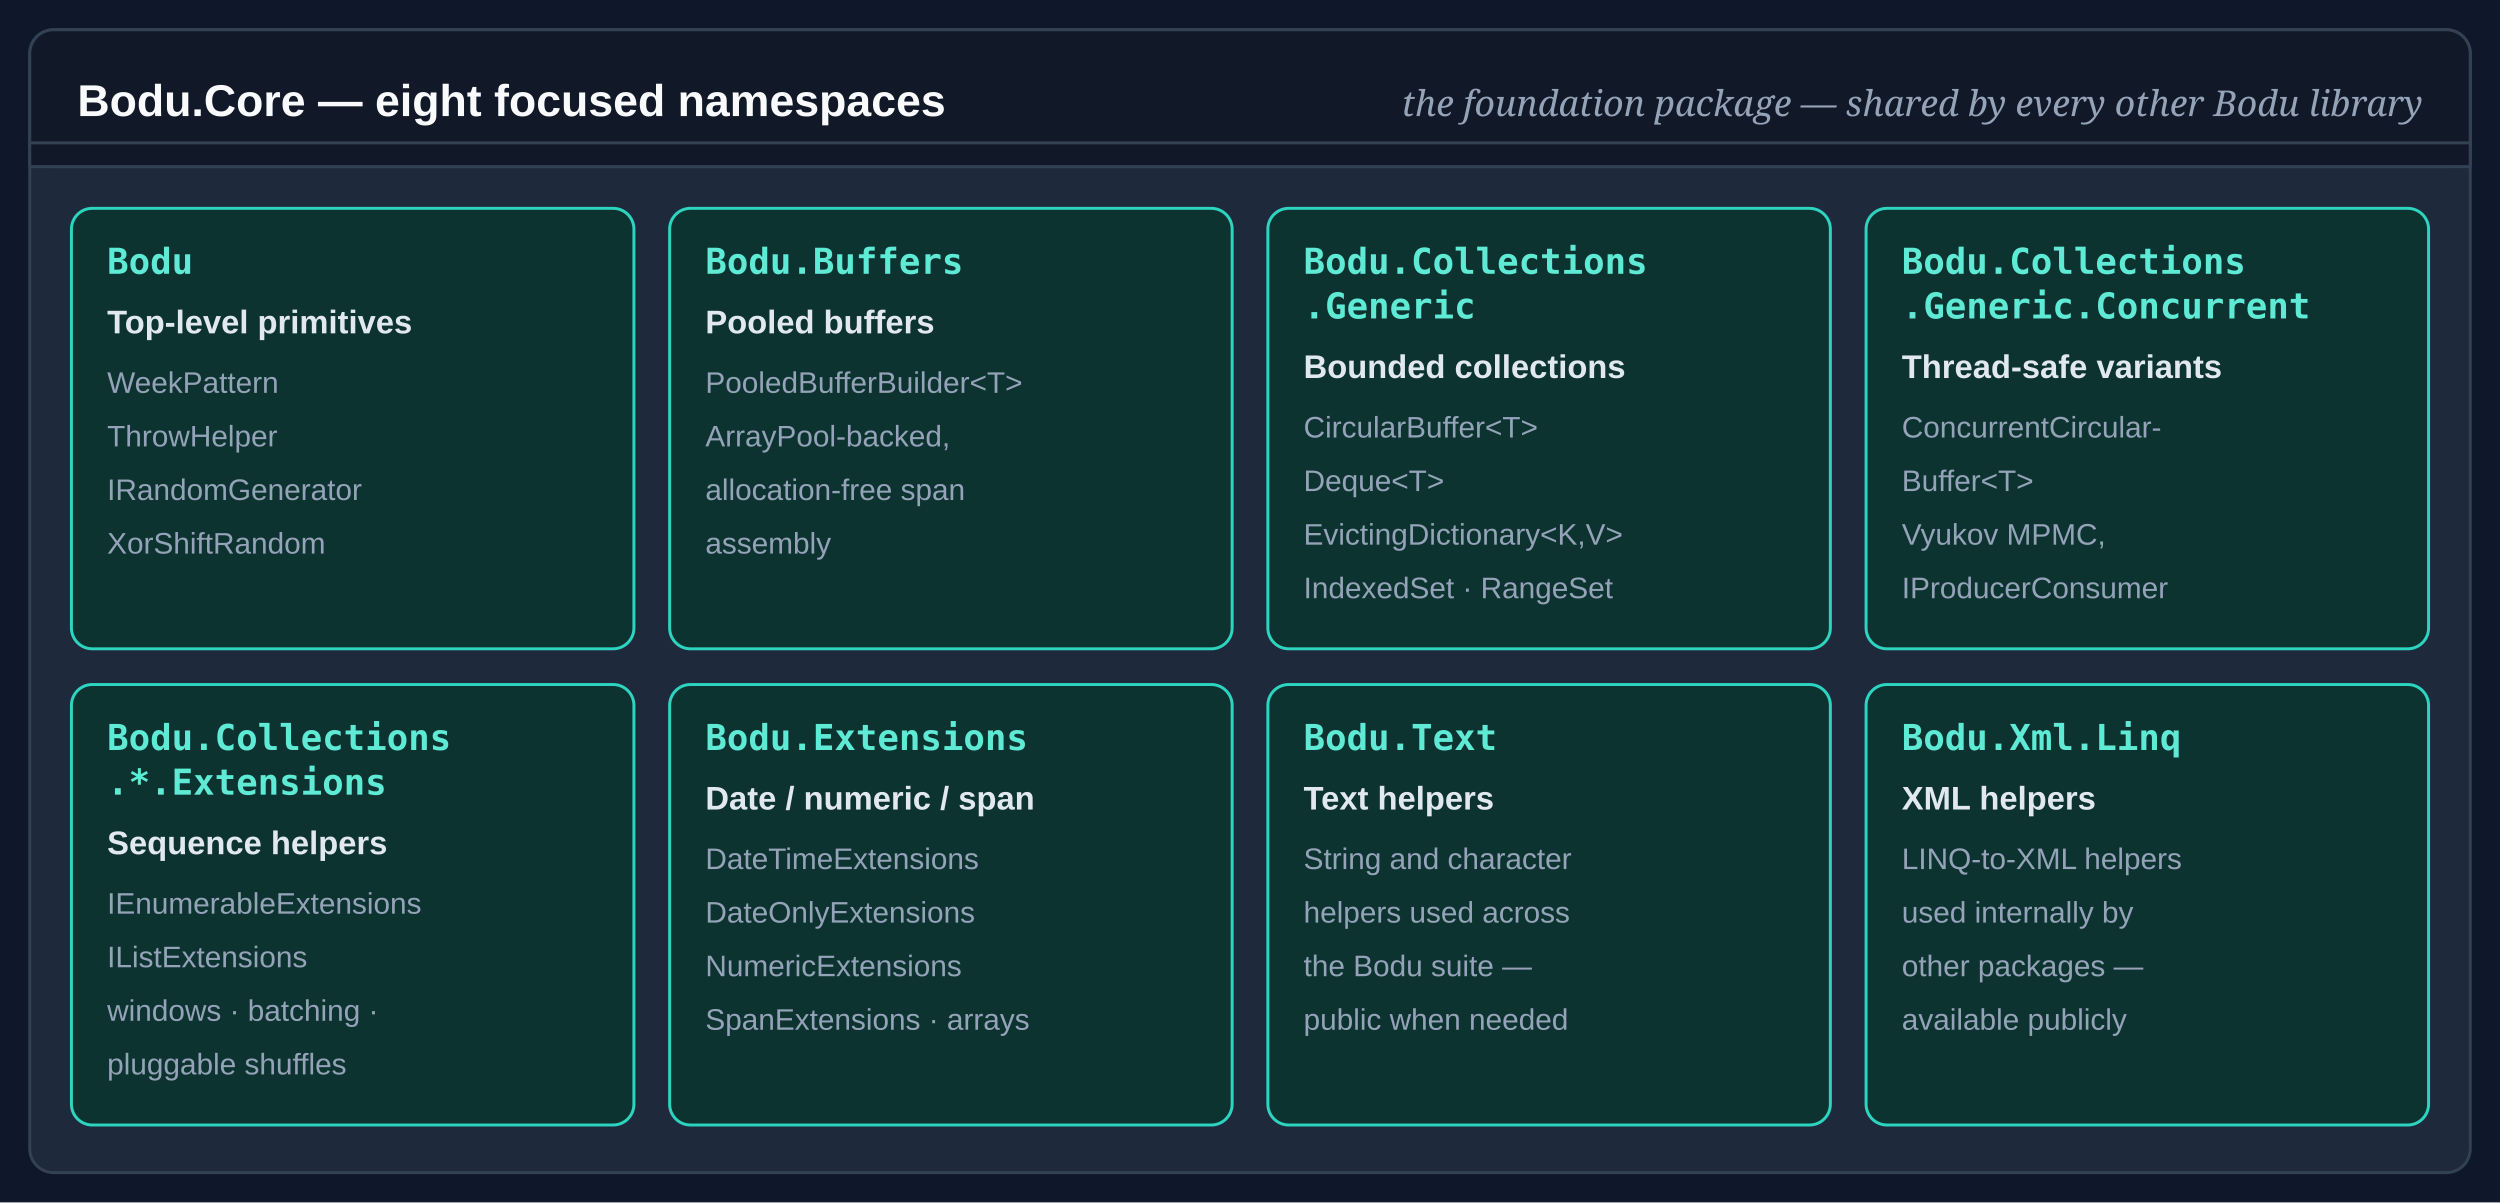
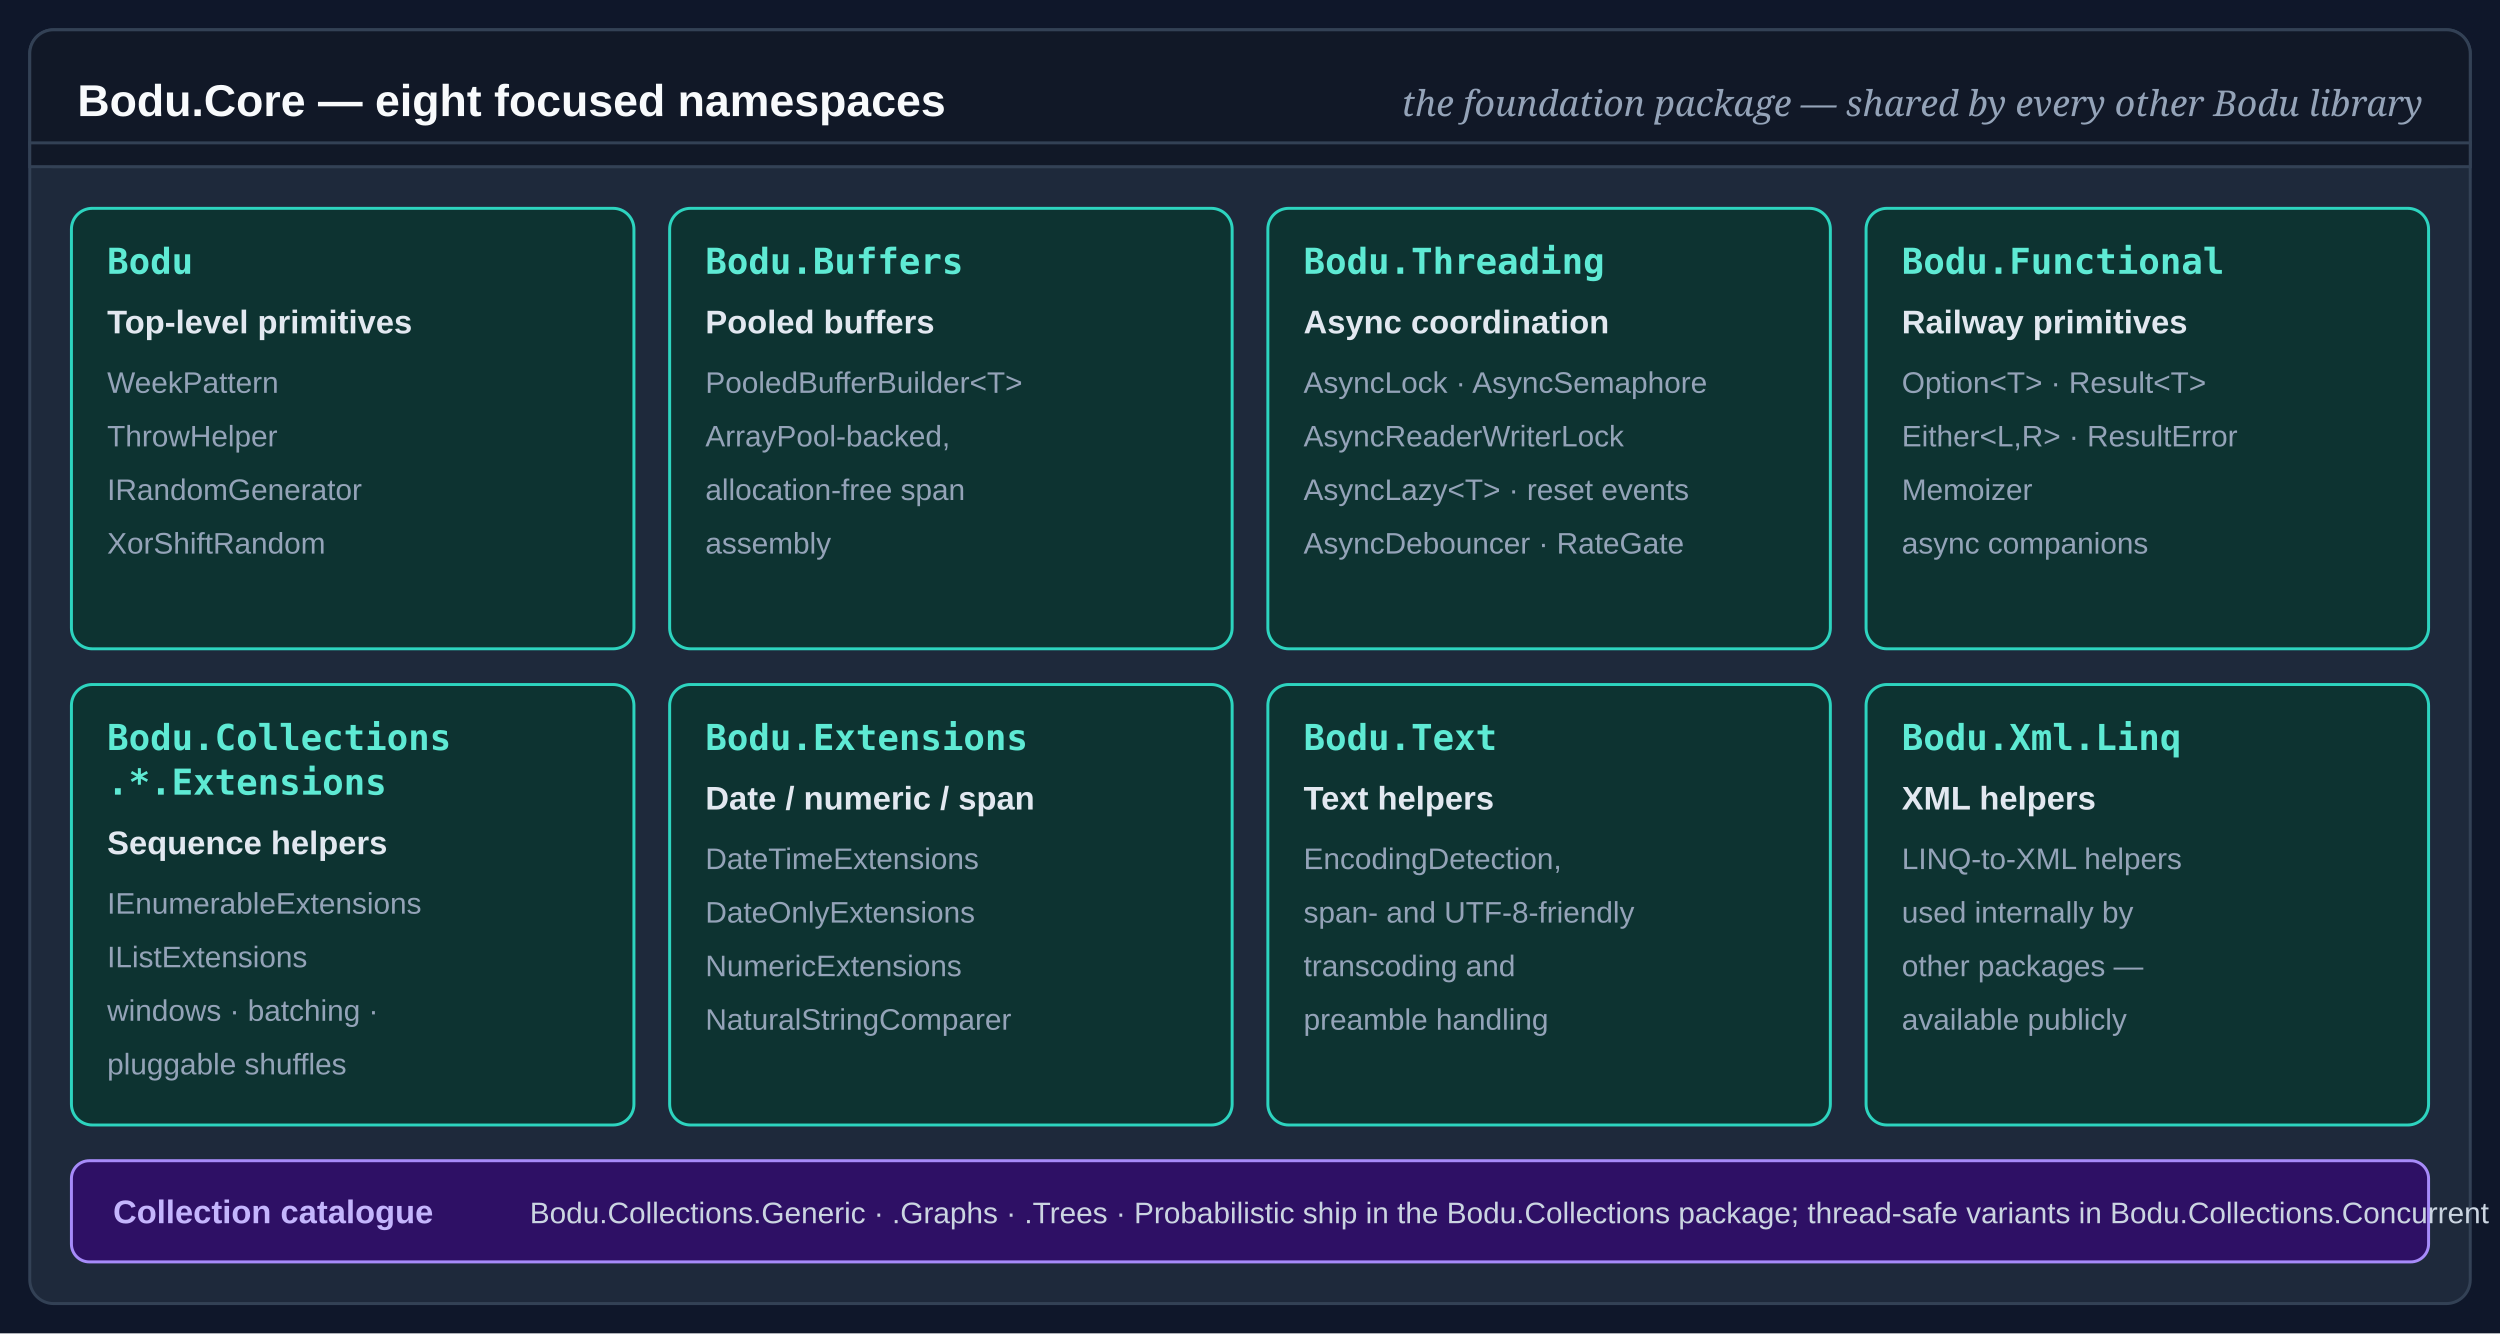
- <svg xmlns="http://www.w3.org/2000/svg" viewBox="0 0 840 404" role="img" aria-labelledby="cnm-t cnm-d">
+ <svg xmlns="http://www.w3.org/2000/svg" viewBox="0 0 840 448" role="img" aria-labelledby="cnm-t cnm-d">
  <defs>
    <style>
      .cnm-bg   { fill: #0F172A; }
      .cnm-pan  { fill: #1E293B; stroke: #334155; stroke-width: 1; }
      .cnm-hdr  { fill: #111827; stroke: #334155; stroke-width: 1; }
      .cnm-ttl  { fill: #F8FAFC; font: 700 15px/1 "Segoe UI",Arial,sans-serif; }
      .cnm-form { fill: #94A3B8; font: italic 12px/1 "Cambria",Georgia,serif; }
      .cnm-card { fill: #0D3331; stroke: #2DD4BF; stroke-width: 1; }
      .cnm-ns   { fill: #5EEAD4; font: 700 12px/1 "Consolas",Menlo,monospace; }
      .cnm-role { fill: #E2E8F0; font: 700 11px/1 "Segoe UI",Arial,sans-serif; }
      .cnm-type { fill: #94A3B8; font: 400 10px/1 "Segoe UI",Arial,sans-serif; }
+       .cnm-aux  { fill: #2E1065; stroke: #A78BFA; stroke-width: 1; }
+       .cnm-auxt { fill: #C4B5FD; font: 700 11px/1 "Segoe UI",Arial,sans-serif; }
+       .cnm-auxs { fill: #CBD5E1; font: 400 10px/1 "Segoe UI",Arial,sans-serif; }
    </style>
  </defs>
-   <rect class="cnm-bg" width="840" height="404" />
+   <rect class="cnm-bg" width="840" height="448" />
  <g transform="translate(10 10)">
-     <rect class="cnm-pan" width="820" height="384" rx="8" />
+     <rect class="cnm-pan" width="820" height="428" rx="8" />
    <rect class="cnm-hdr" width="820" height="46" rx="8" />
    <rect class="cnm-hdr" y="38" width="820" height="8" />
    <text class="cnm-ttl" x="16" y="29">Bodu.Core — eight focused namespaces</text>
    <text class="cnm-form" x="804" y="29" text-anchor="end">the foundation package — shared by every other Bodu library</text>
    <g transform="translate(14 60)">
      <rect class="cnm-card" width="189" height="148" rx="7" />
      <text class="cnm-ns" x="12" y="22">Bodu</text>
      <text class="cnm-role" x="12" y="42">Top-level primitives</text>
      <text class="cnm-type" x="12" y="62">WeekPattern</text>
      <text class="cnm-type" x="12" y="80">ThrowHelper</text>
      <text class="cnm-type" x="12" y="98">IRandomGenerator</text>
      <text class="cnm-type" x="12" y="116">XorShiftRandom</text>
    </g>
    <g transform="translate(215 60)">
      <rect class="cnm-card" width="189" height="148" rx="7" />
      <text class="cnm-ns" x="12" y="22">Bodu.Buffers</text>
      <text class="cnm-role" x="12" y="42">Pooled buffers</text>
      <text class="cnm-type" x="12" y="62">PooledBufferBuilder&lt;T&gt;</text>
      <text class="cnm-type" x="12" y="80">ArrayPool-backed,</text>
      <text class="cnm-type" x="12" y="98">allocation-free span</text>
      <text class="cnm-type" x="12" y="116">assembly</text>
    </g>
    <g transform="translate(416 60)">
      <rect class="cnm-card" width="189" height="148" rx="7" />
-       <text class="cnm-ns" x="12" y="22">Bodu.Collections</text>
-       <text class="cnm-ns" x="12" y="37">.Generic</text>
-       <text class="cnm-role" x="12" y="57">Bounded collections</text>
-       <text class="cnm-type" x="12" y="77">CircularBuffer&lt;T&gt;</text>
-       <text class="cnm-type" x="12" y="95">Deque&lt;T&gt;</text>
-       <text class="cnm-type" x="12" y="113">EvictingDictionary&lt;K,V&gt;</text>
-       <text class="cnm-type" x="12" y="131">IndexedSet · RangeSet</text>
+       <text class="cnm-ns" x="12" y="22">Bodu.Threading</text>
+       <text class="cnm-role" x="12" y="42">Async coordination</text>
+       <text class="cnm-type" x="12" y="62">AsyncLock · AsyncSemaphore</text>
+       <text class="cnm-type" x="12" y="80">AsyncReaderWriterLock</text>
+       <text class="cnm-type" x="12" y="98">AsyncLazy&lt;T&gt; · reset events</text>
+       <text class="cnm-type" x="12" y="116">AsyncDebouncer · RateGate</text>
    </g>
    <g transform="translate(617 60)">
      <rect class="cnm-card" width="189" height="148" rx="7" />
-       <text class="cnm-ns" x="12" y="22">Bodu.Collections</text>
-       <text class="cnm-ns" x="12" y="37">.Generic.Concurrent</text>
-       <text class="cnm-role" x="12" y="57">Thread-safe variants</text>
-       <text class="cnm-type" x="12" y="77">ConcurrentCircular-</text>
-       <text class="cnm-type" x="12" y="95">Buffer&lt;T&gt;</text>
-       <text class="cnm-type" x="12" y="113">Vyukov MPMC,</text>
-       <text class="cnm-type" x="12" y="131">IProducerConsumer</text>
+       <text class="cnm-ns" x="12" y="22">Bodu.Functional</text>
+       <text class="cnm-role" x="12" y="42">Railway primitives</text>
+       <text class="cnm-type" x="12" y="62">Option&lt;T&gt; · Result&lt;T&gt;</text>
+       <text class="cnm-type" x="12" y="80">Either&lt;L,R&gt; · ResultError</text>
+       <text class="cnm-type" x="12" y="98">Memoizer</text>
+       <text class="cnm-type" x="12" y="116">async companions</text>
    </g>
    <g transform="translate(14 220)">
      <rect class="cnm-card" width="189" height="148" rx="7" />
      <text class="cnm-ns" x="12" y="22">Bodu.Collections</text>
      <text class="cnm-ns" x="12" y="37">.*.Extensions</text>
      <text class="cnm-role" x="12" y="57">Sequence helpers</text>
      <text class="cnm-type" x="12" y="77">IEnumerableExtensions</text>
      <text class="cnm-type" x="12" y="95">IListExtensions</text>
      <text class="cnm-type" x="12" y="113">windows · batching ·</text>
      <text class="cnm-type" x="12" y="131">pluggable shuffles</text>
    </g>
    <g transform="translate(215 220)">
      <rect class="cnm-card" width="189" height="148" rx="7" />
      <text class="cnm-ns" x="12" y="22">Bodu.Extensions</text>
      <text class="cnm-role" x="12" y="42">Date / numeric / span</text>
      <text class="cnm-type" x="12" y="62">DateTimeExtensions</text>
      <text class="cnm-type" x="12" y="80">DateOnlyExtensions</text>
      <text class="cnm-type" x="12" y="98">NumericExtensions</text>
-       <text class="cnm-type" x="12" y="116">SpanExtensions · arrays</text>
+       <text class="cnm-type" x="12" y="116">NaturalStringComparer</text>
    </g>
    <g transform="translate(416 220)">
      <rect class="cnm-card" width="189" height="148" rx="7" />
      <text class="cnm-ns" x="12" y="22">Bodu.Text</text>
      <text class="cnm-role" x="12" y="42">Text helpers</text>
-       <text class="cnm-type" x="12" y="62">String and character</text>
-       <text class="cnm-type" x="12" y="80">helpers used across</text>
-       <text class="cnm-type" x="12" y="98">the Bodu suite —</text>
-       <text class="cnm-type" x="12" y="116">public when needed</text>
+       <text class="cnm-type" x="12" y="62">EncodingDetection,</text>
+       <text class="cnm-type" x="12" y="80">span- and UTF-8-friendly</text>
+       <text class="cnm-type" x="12" y="98">transcoding and</text>
+       <text class="cnm-type" x="12" y="116">preamble handling</text>
    </g>
    <g transform="translate(617 220)">
      <rect class="cnm-card" width="189" height="148" rx="7" />
      <text class="cnm-ns" x="12" y="22">Bodu.Xml.Linq</text>
      <text class="cnm-role" x="12" y="42">XML helpers</text>
      <text class="cnm-type" x="12" y="62">LINQ-to-XML helpers</text>
      <text class="cnm-type" x="12" y="80">used internally by</text>
      <text class="cnm-type" x="12" y="98">other packages —</text>
      <text class="cnm-type" x="12" y="116">available publicly</text>
    </g>
+     <rect class="cnm-aux" x="14" y="380" width="792" height="34" rx="6" />
+     <text class="cnm-auxt" x="28" y="401">Collection catalogue</text>
+     <text class="cnm-auxs" x="168" y="401">Bodu.Collections.Generic · .Graphs · .Trees · Probabilistic ship in the Bodu.Collections package; thread-safe variants in Bodu.Collections.Concurrent</text>
  </g>
</svg>
